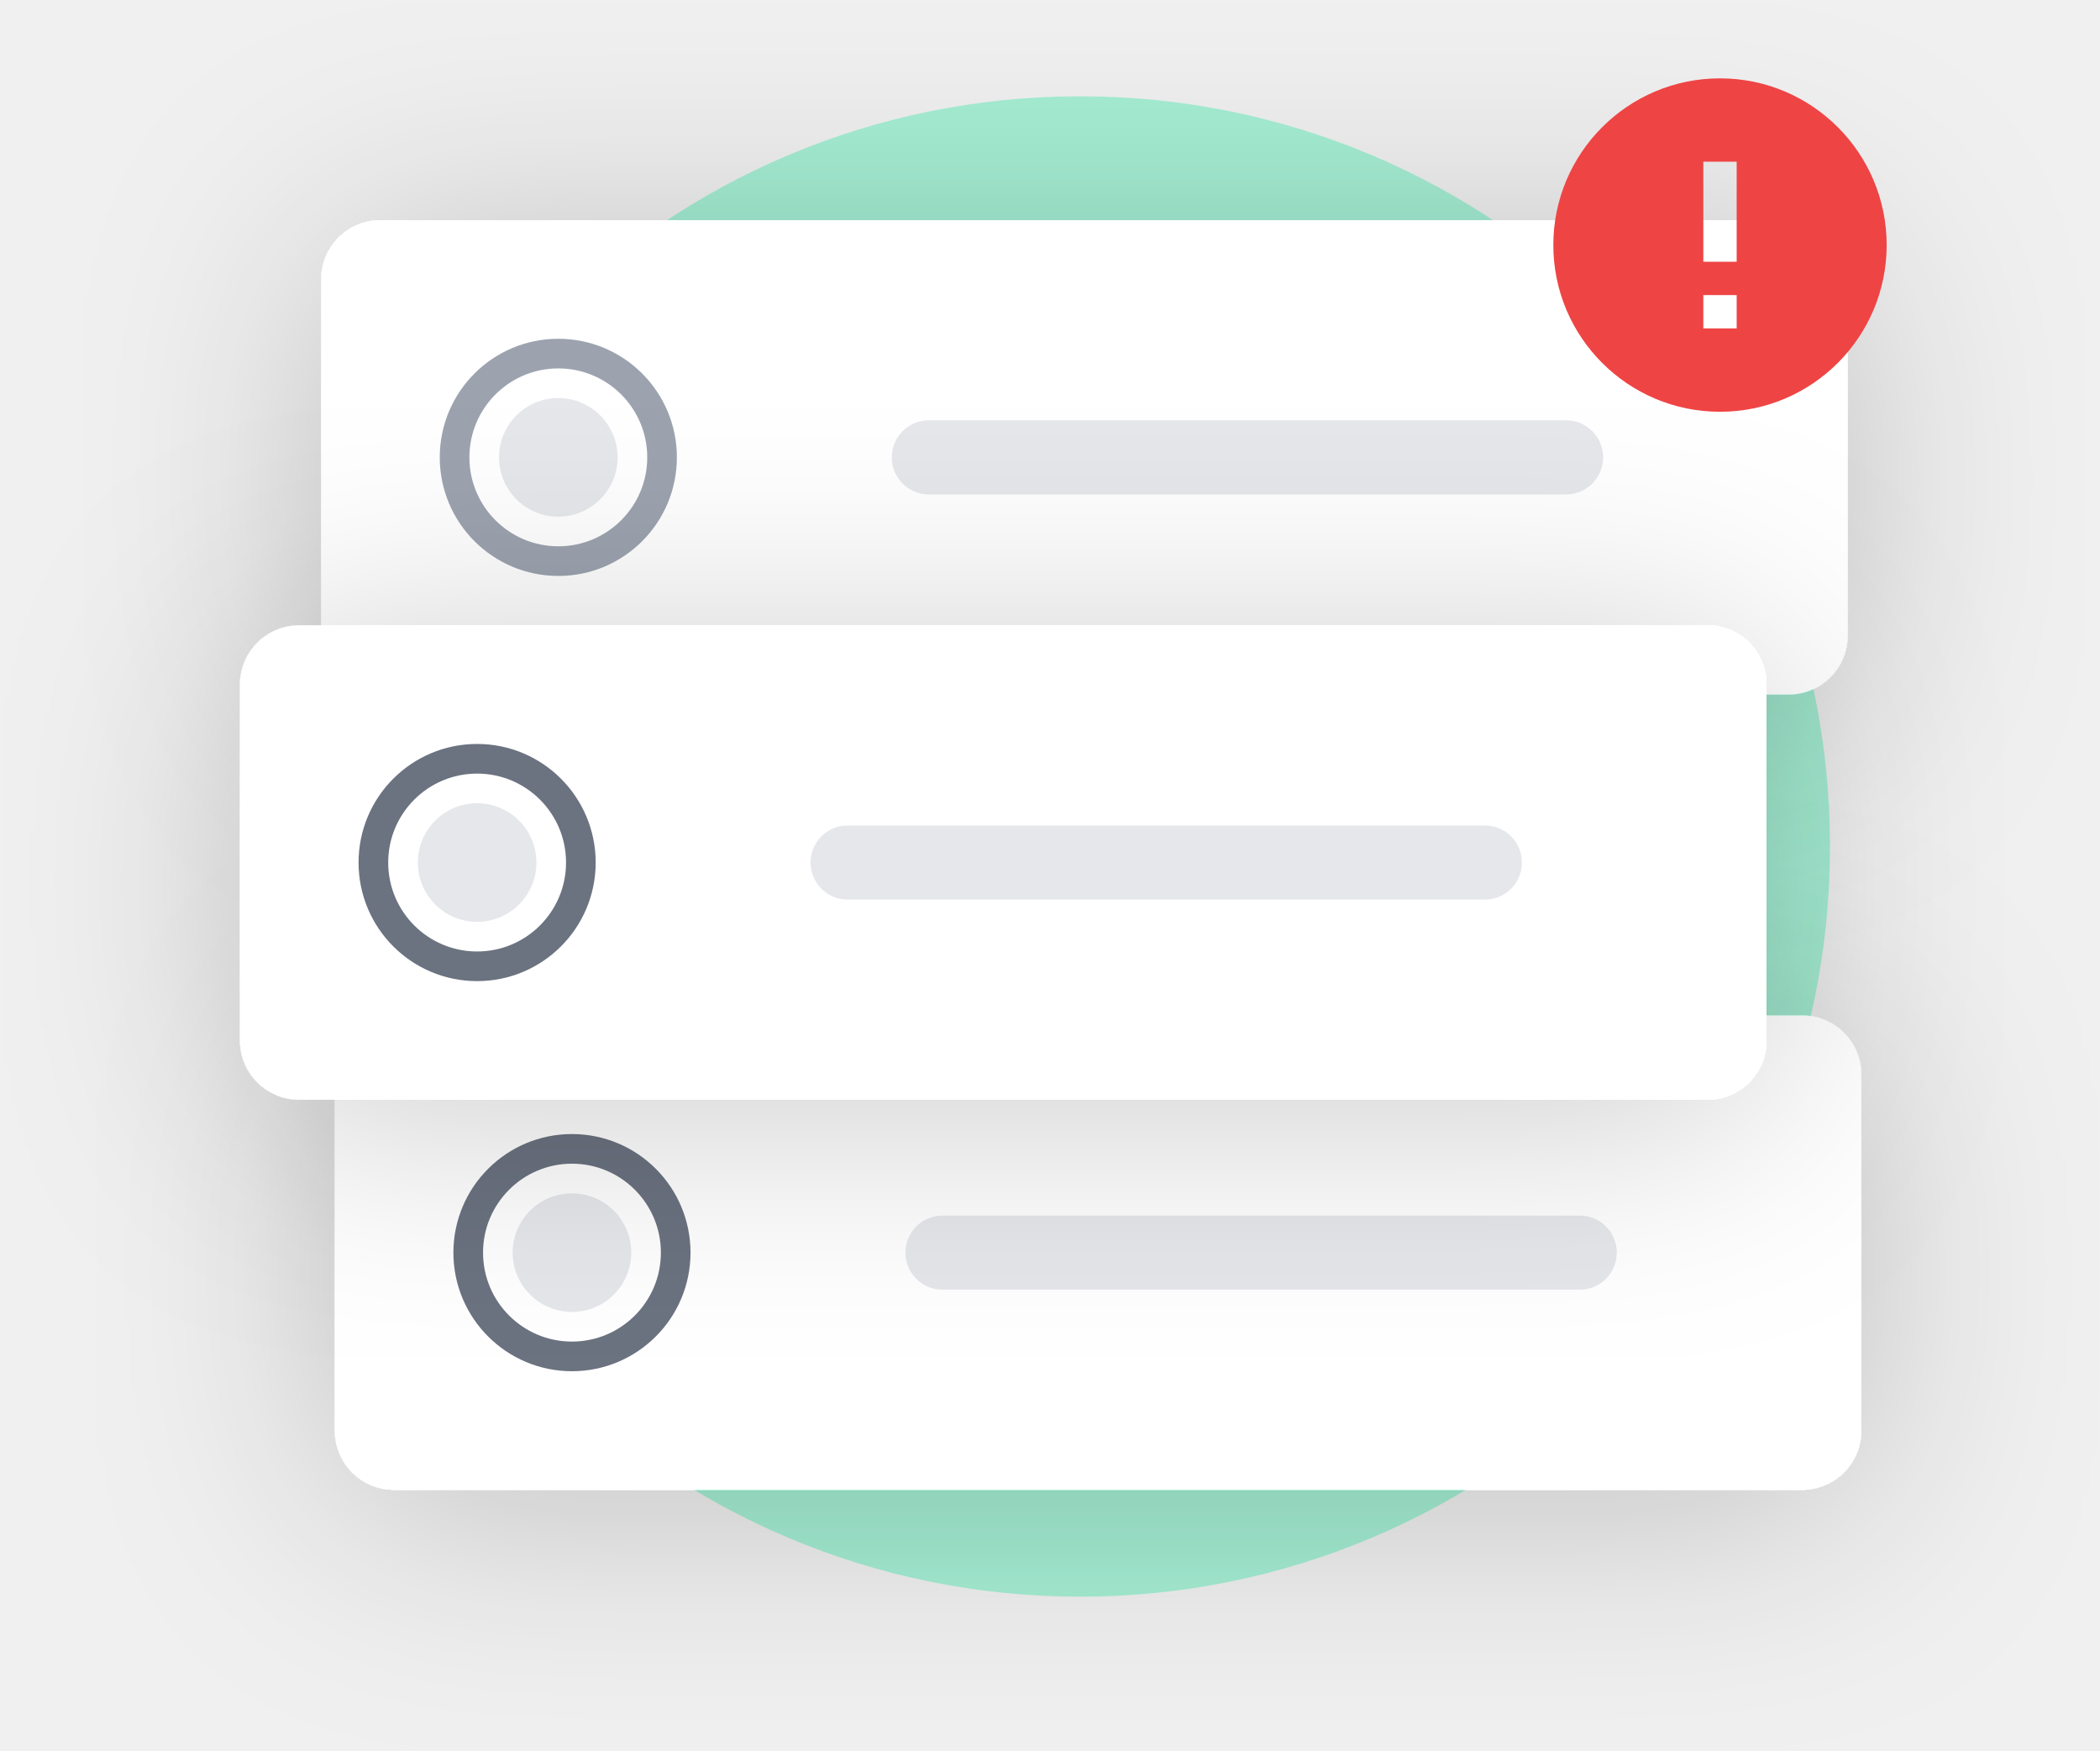
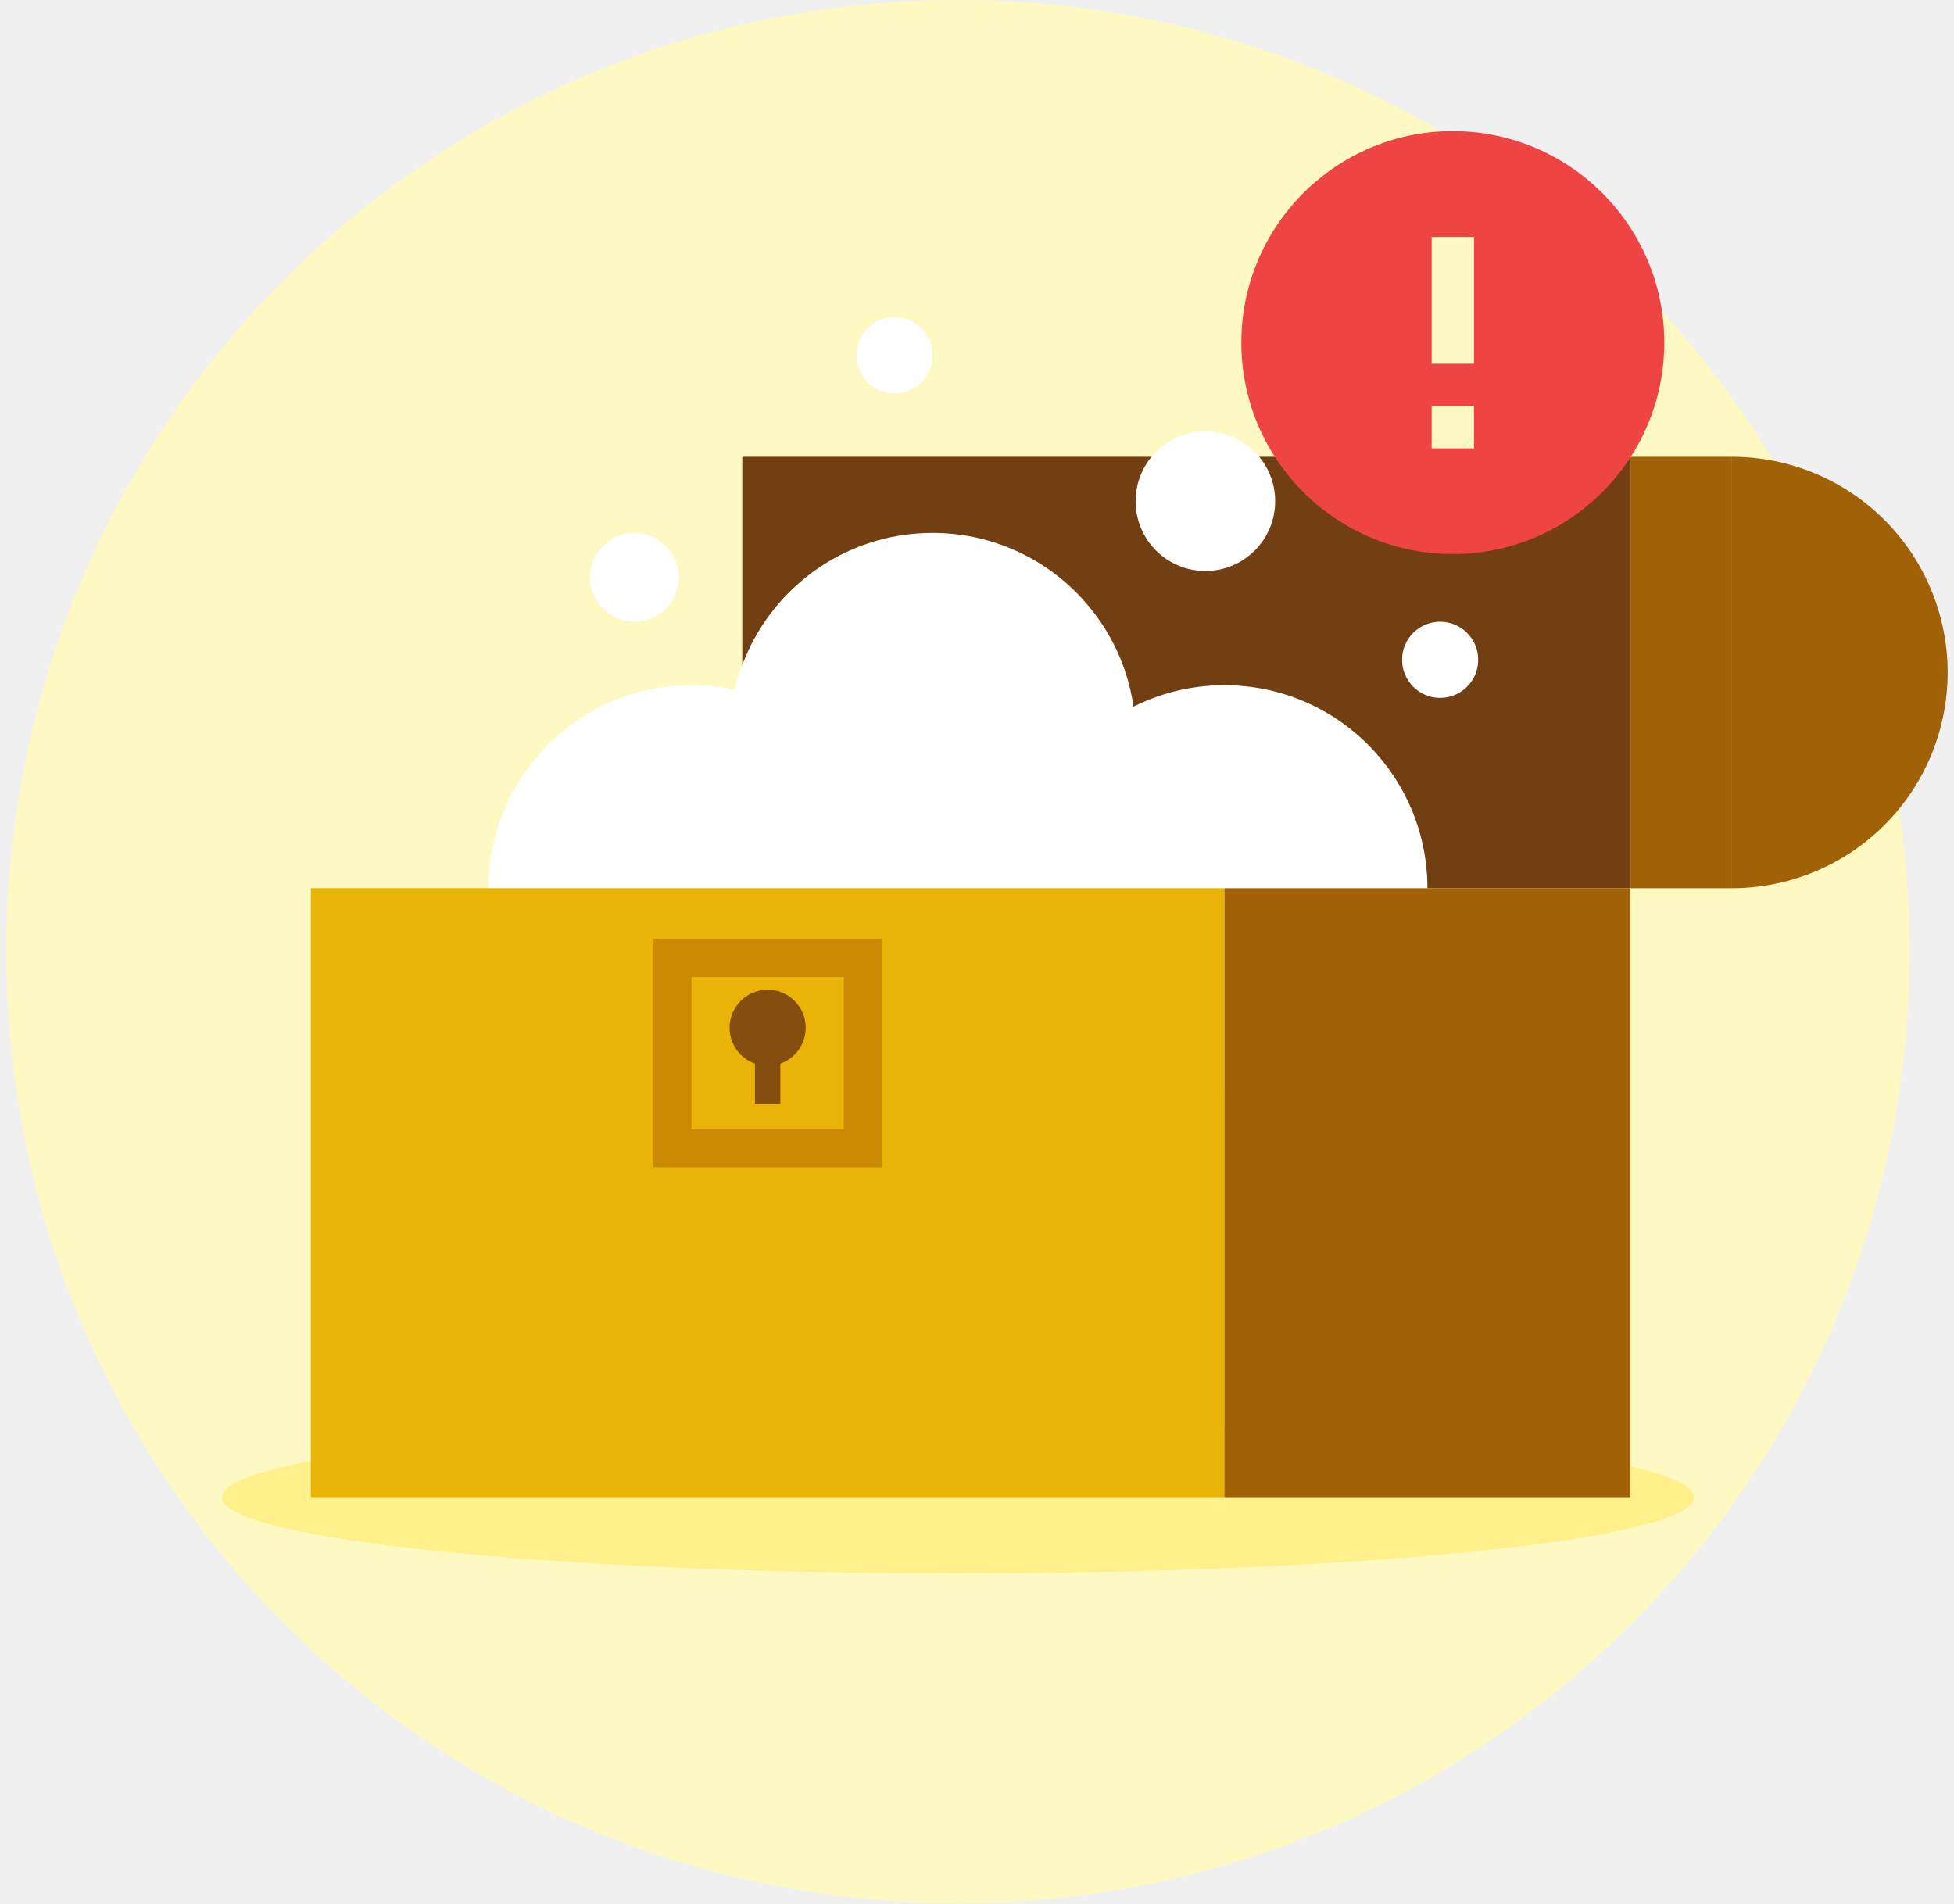
- <svg xmlns="http://www.w3.org/2000/svg" width="210" height="175" viewBox="0 0 210 175" fill="none">
-   <circle cx="108" cy="84.626" r="75" fill="#A5EED4" />
-   <g filter="url(#filter0_d_504_1973)">
-     <rect x="32.12" y="22.012" width="152.646" height="47.424" rx="5.928" fill="white" />
-     <ellipse cx="55.832" cy="45.724" rx="11.856" ry="11.856" fill="#9CA3AF" />
-     <ellipse cx="55.832" cy="45.724" rx="8.892" ry="8.892" fill="white" />
-     <ellipse cx="55.832" cy="45.724" rx="5.928" ry="5.928" fill="#E5E7EB" />
-     <rect x="89.177" y="42.019" width="71.136" height="7.41" rx="3.705" fill="#E5E7EB" />
-   </g>
-   <g filter="url(#filter1_d_504_1973)">
-     <rect x="33.484" y="101.52" width="152.646" height="47.424" rx="5.928" fill="white" />
-     <ellipse cx="57.196" cy="125.232" rx="11.856" ry="11.856" fill="#6B7280" />
-     <ellipse cx="57.196" cy="125.232" rx="8.892" ry="8.892" fill="white" />
-     <ellipse cx="57.196" cy="125.232" rx="5.928" ry="5.928" fill="#E5E7EB" />
-     <rect x="90.541" y="121.527" width="71.136" height="7.41" rx="3.705" fill="#E5E7EB" />
-   </g>
-   <g filter="url(#filter2_d_504_1973)">
-     <rect x="24" y="62.52" width="152.646" height="47.424" rx="5.928" fill="white" />
-     <ellipse cx="47.712" cy="86.232" rx="11.856" ry="11.856" fill="#6B7280" />
-     <ellipse cx="47.712" cy="86.232" rx="8.892" ry="8.892" fill="white" />
-     <ellipse cx="47.712" cy="86.232" rx="5.928" ry="5.928" fill="#E5E7EB" />
-     <rect x="81.057" y="82.527" width="71.136" height="7.41" rx="3.705" fill="#E5E7EB" />
-   </g>
-   <path d="M172 7.833C162.8 7.833 155.333 15.3 155.333 24.5C155.333 33.7 162.8 41.167 172 41.167C181.2 41.167 188.667 33.7 188.667 24.5C188.667 15.3 181.2 7.833 172 7.833ZM173.667 32.833H170.333V29.5H173.667V32.833ZM173.667 26.167H170.333V16.167H173.667V26.167Z" fill="#EF4444" />
-   <defs>
-     <filter id="filter0_d_504_1973" x="8.408" y="0.276" width="200.07" height="94.848" filterUnits="userSpaceOnUse" color-interpolation-filters="sRGB">
-       <feFlood flood-opacity="0" result="BackgroundImageFix" />
-       <feColorMatrix in="SourceAlpha" type="matrix" values="0 0 0 0 0 0 0 0 0 0 0 0 0 0 0 0 0 0 127 0" result="hardAlpha" />
-       <feOffset dy="1.976" />
-       <feGaussianBlur stdDeviation="11.856" />
-       <feComposite in2="hardAlpha" operator="out" />
-       <feColorMatrix type="matrix" values="0 0 0 0 0 0 0 0 0 0 0 0 0 0 0 0 0 0 0.2 0" />
-       <feBlend mode="normal" in2="BackgroundImageFix" result="effect1_dropShadow_504_1973" />
-       <feBlend mode="normal" in="SourceGraphic" in2="effect1_dropShadow_504_1973" result="shape" />
-     </filter>
-     <filter id="filter1_d_504_1973" x="9.772" y="79.784" width="200.07" height="94.848" filterUnits="userSpaceOnUse" color-interpolation-filters="sRGB">
-       <feFlood flood-opacity="0" result="BackgroundImageFix" />
-       <feColorMatrix in="SourceAlpha" type="matrix" values="0 0 0 0 0 0 0 0 0 0 0 0 0 0 0 0 0 0 127 0" result="hardAlpha" />
-       <feOffset dy="1.976" />
-       <feGaussianBlur stdDeviation="11.856" />
-       <feComposite in2="hardAlpha" operator="out" />
-       <feColorMatrix type="matrix" values="0 0 0 0 0 0 0 0 0 0 0 0 0 0 0 0 0 0 0.2 0" />
-       <feBlend mode="normal" in2="BackgroundImageFix" result="effect1_dropShadow_504_1973" />
-       <feBlend mode="normal" in="SourceGraphic" in2="effect1_dropShadow_504_1973" result="shape" />
-     </filter>
-     <filter id="filter2_d_504_1973" x="0.288" y="40.784" width="200.07" height="94.848" filterUnits="userSpaceOnUse" color-interpolation-filters="sRGB">
-       <feFlood flood-opacity="0" result="BackgroundImageFix" />
-       <feColorMatrix in="SourceAlpha" type="matrix" values="0 0 0 0 0 0 0 0 0 0 0 0 0 0 0 0 0 0 127 0" result="hardAlpha" />
-       <feOffset dy="1.976" />
-       <feGaussianBlur stdDeviation="11.856" />
-       <feComposite in2="hardAlpha" operator="out" />
-       <feColorMatrix type="matrix" values="0 0 0 0 0 0 0 0 0 0 0 0 0 0 0 0 0 0 0.2 0" />
-       <feBlend mode="normal" in2="BackgroundImageFix" result="effect1_dropShadow_504_1973" />
-       <feBlend mode="normal" in="SourceGraphic" in2="effect1_dropShadow_504_1973" result="shape" />
-     </filter>
-   </defs>
+ <svg xmlns="http://www.w3.org/2000/svg" width="154" height="150" viewBox="0 0 154 150" fill="none">
+   <circle cx="75.5" cy="75" r="75" fill="#FEF9C3" />
+   <ellipse cx="58" cy="6" rx="58" ry="6" transform="matrix(1 0 0 -1 17.5 124)" fill="#FEF08A" />
+   <rect x="58.5" y="36" width="70" height="34" fill="#713F12" />
+   <circle cx="54.5" cy="70" r="16" fill="white" />
+   <circle cx="73.5" cy="58" r="16" fill="white" />
+   <circle cx="96.5" cy="70" r="16" fill="white" />
+   <circle cx="95" cy="39.5" r="5.5" fill="white" />
+   <circle cx="50" cy="45.5" r="3.5" fill="white" />
+   <circle cx="70.5" cy="28" r="3" fill="white" />
+   <circle cx="113.5" cy="52" r="3" fill="white" />
+   <rect x="24.5" y="70" width="72" height="48" fill="#EAB308" />
+   <rect x="96.5" y="70" width="32" height="48" fill="#A16207" />
+   <rect x="128.5" y="36" width="8" height="34" fill="#A16207" />
+   <rect x="51.5" y="74" width="18" height="18" fill="#CA8A04" />
+   <rect x="54.5" y="77" width="12" height="12" fill="#EAB308" />
+   <circle cx="60.5" cy="81" r="3" fill="#854D0E" />
+   <rect x="59.5" y="81" width="2" height="6" fill="#854D0E" />
+   <path d="M136.5 70C141.009 70 145.333 68.209 148.521 65.021C151.709 61.833 153.5 57.509 153.5 53C153.5 48.492 151.709 44.167 148.521 40.979C145.333 37.791 141.009 36 136.5 36L136.5 53L136.5 70Z" fill="#A16207" />
+   <path d="M114.5 10.334C105.3 10.334 97.833 17.8 97.833 27C97.833 36.2 105.3 43.667 114.5 43.667C123.7 43.667 131.167 36.2 131.167 27C131.167 17.8 123.7 10.334 114.5 10.334ZM116.167 35.334H112.833V32H116.167V35.334ZM116.167 28.667H112.833V18.667H116.167V28.667Z" fill="#EF4444" />
</svg>
